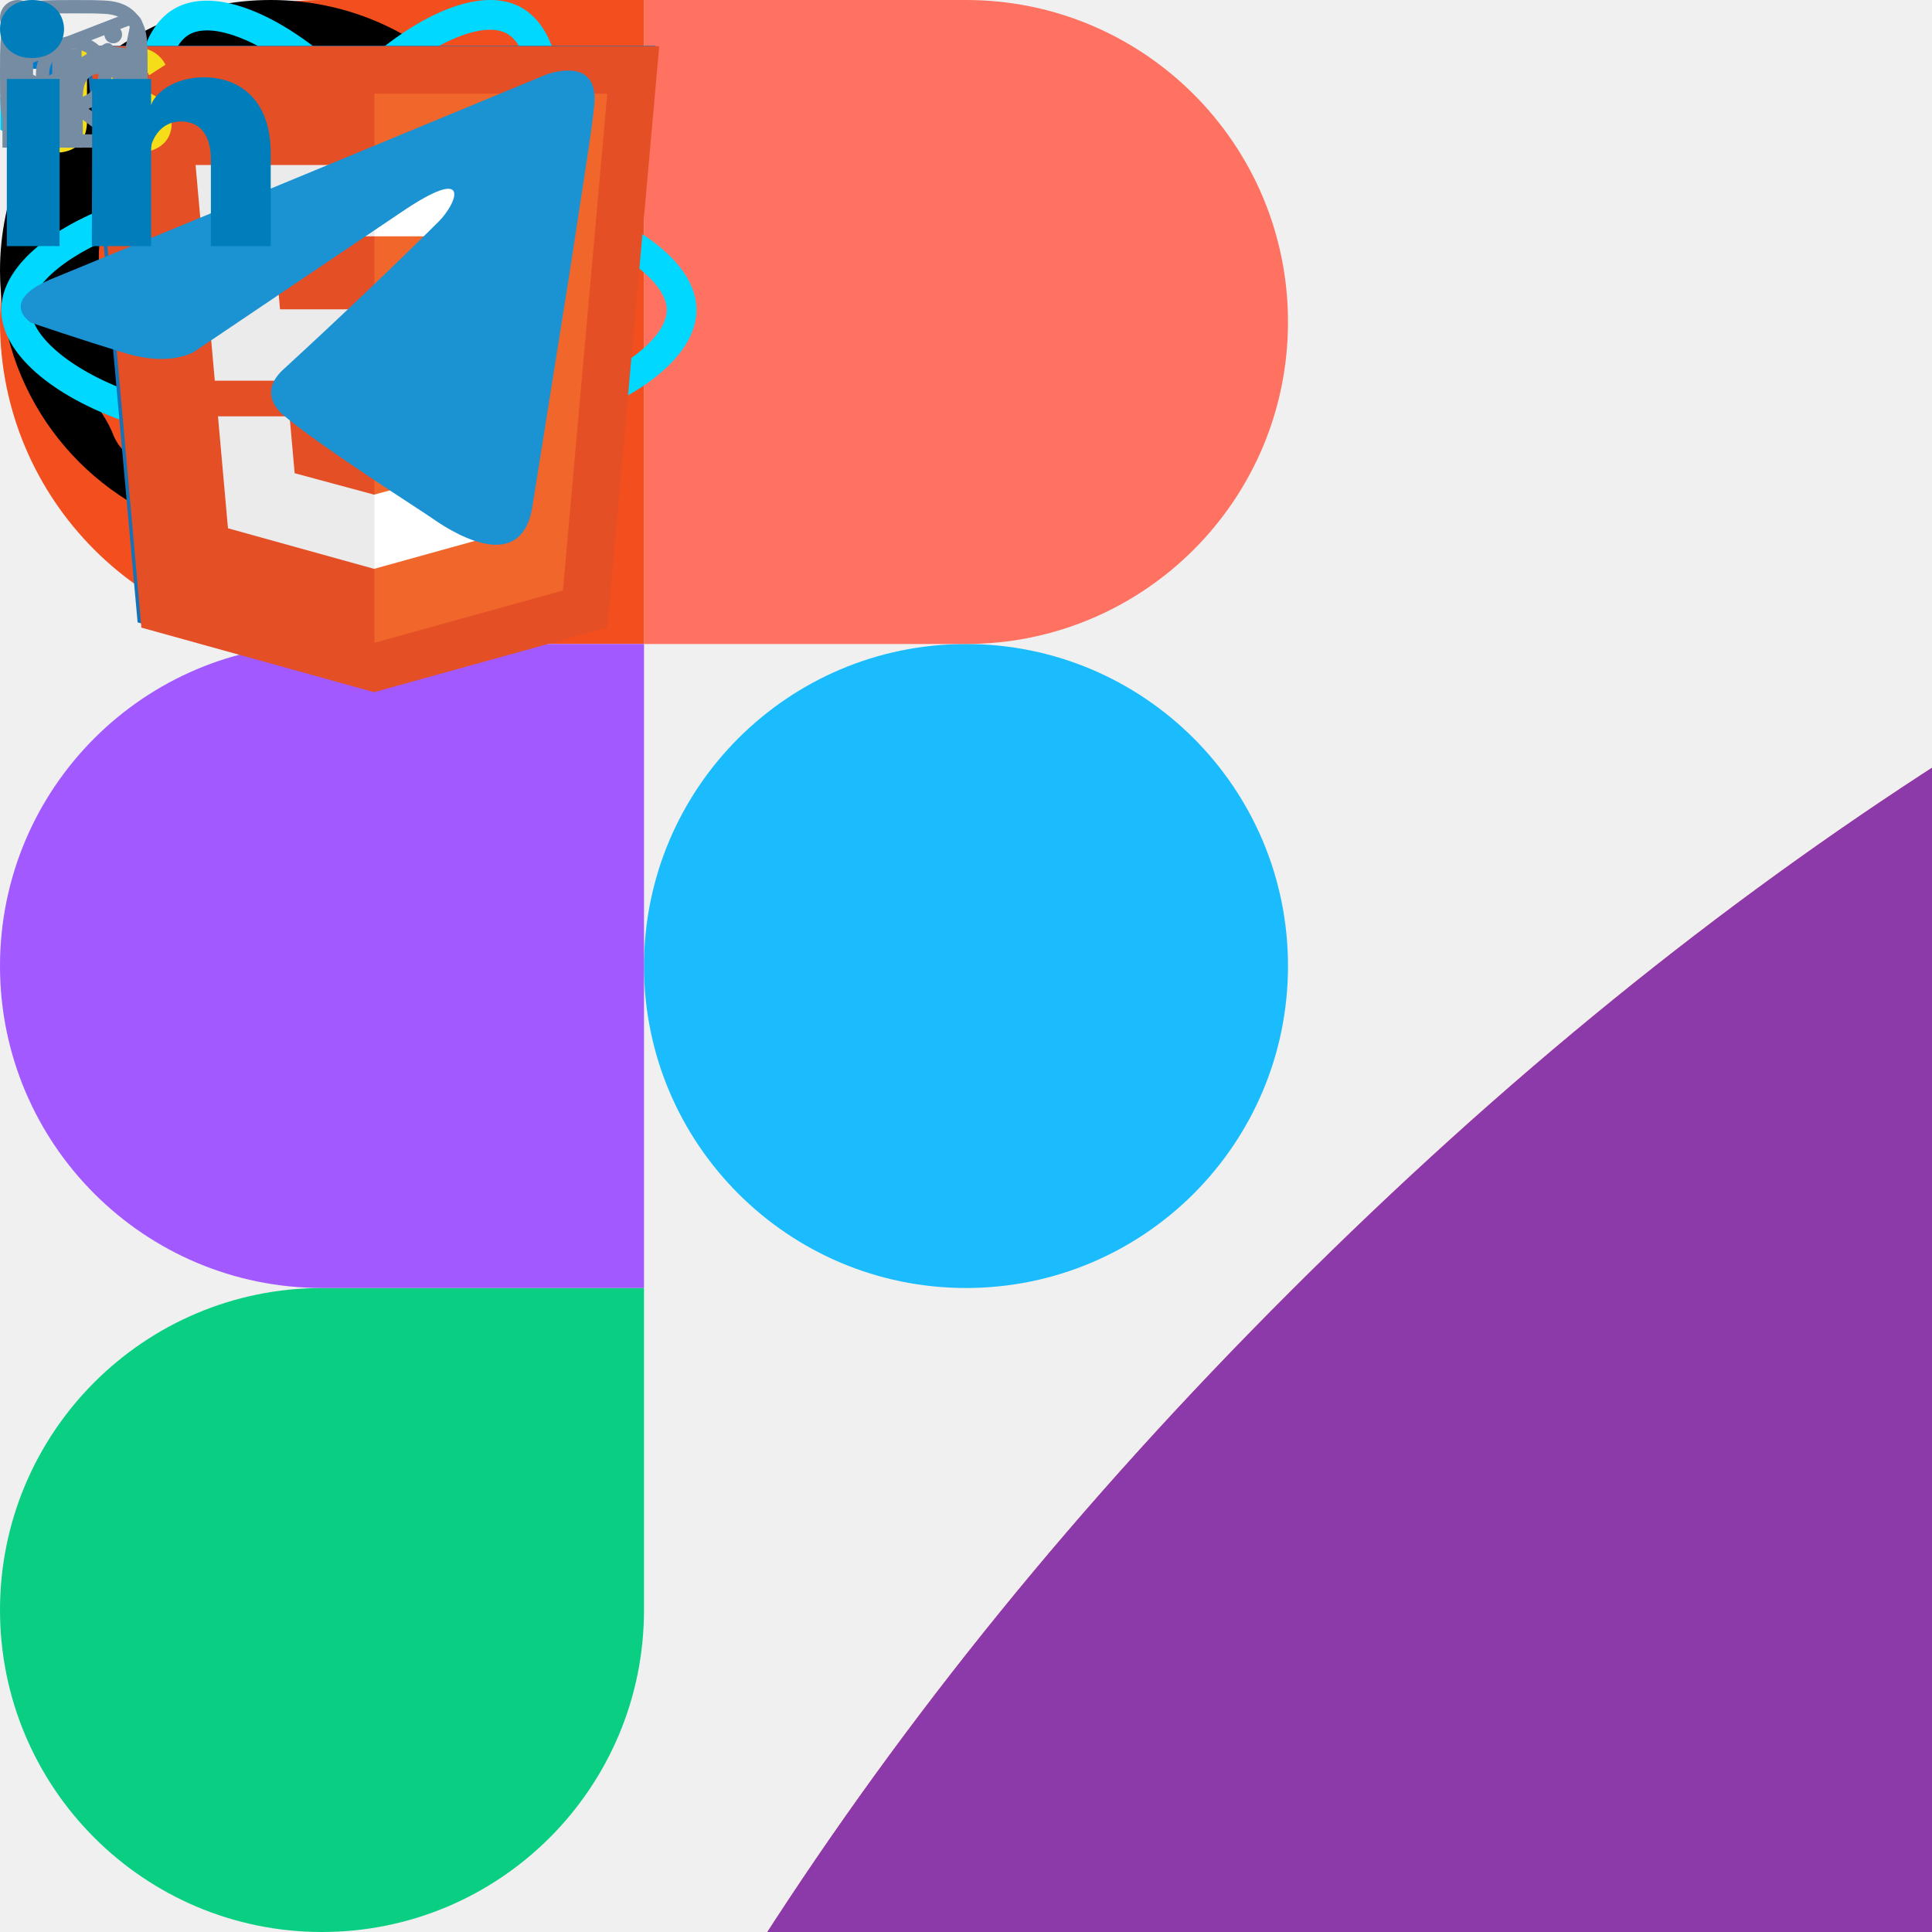
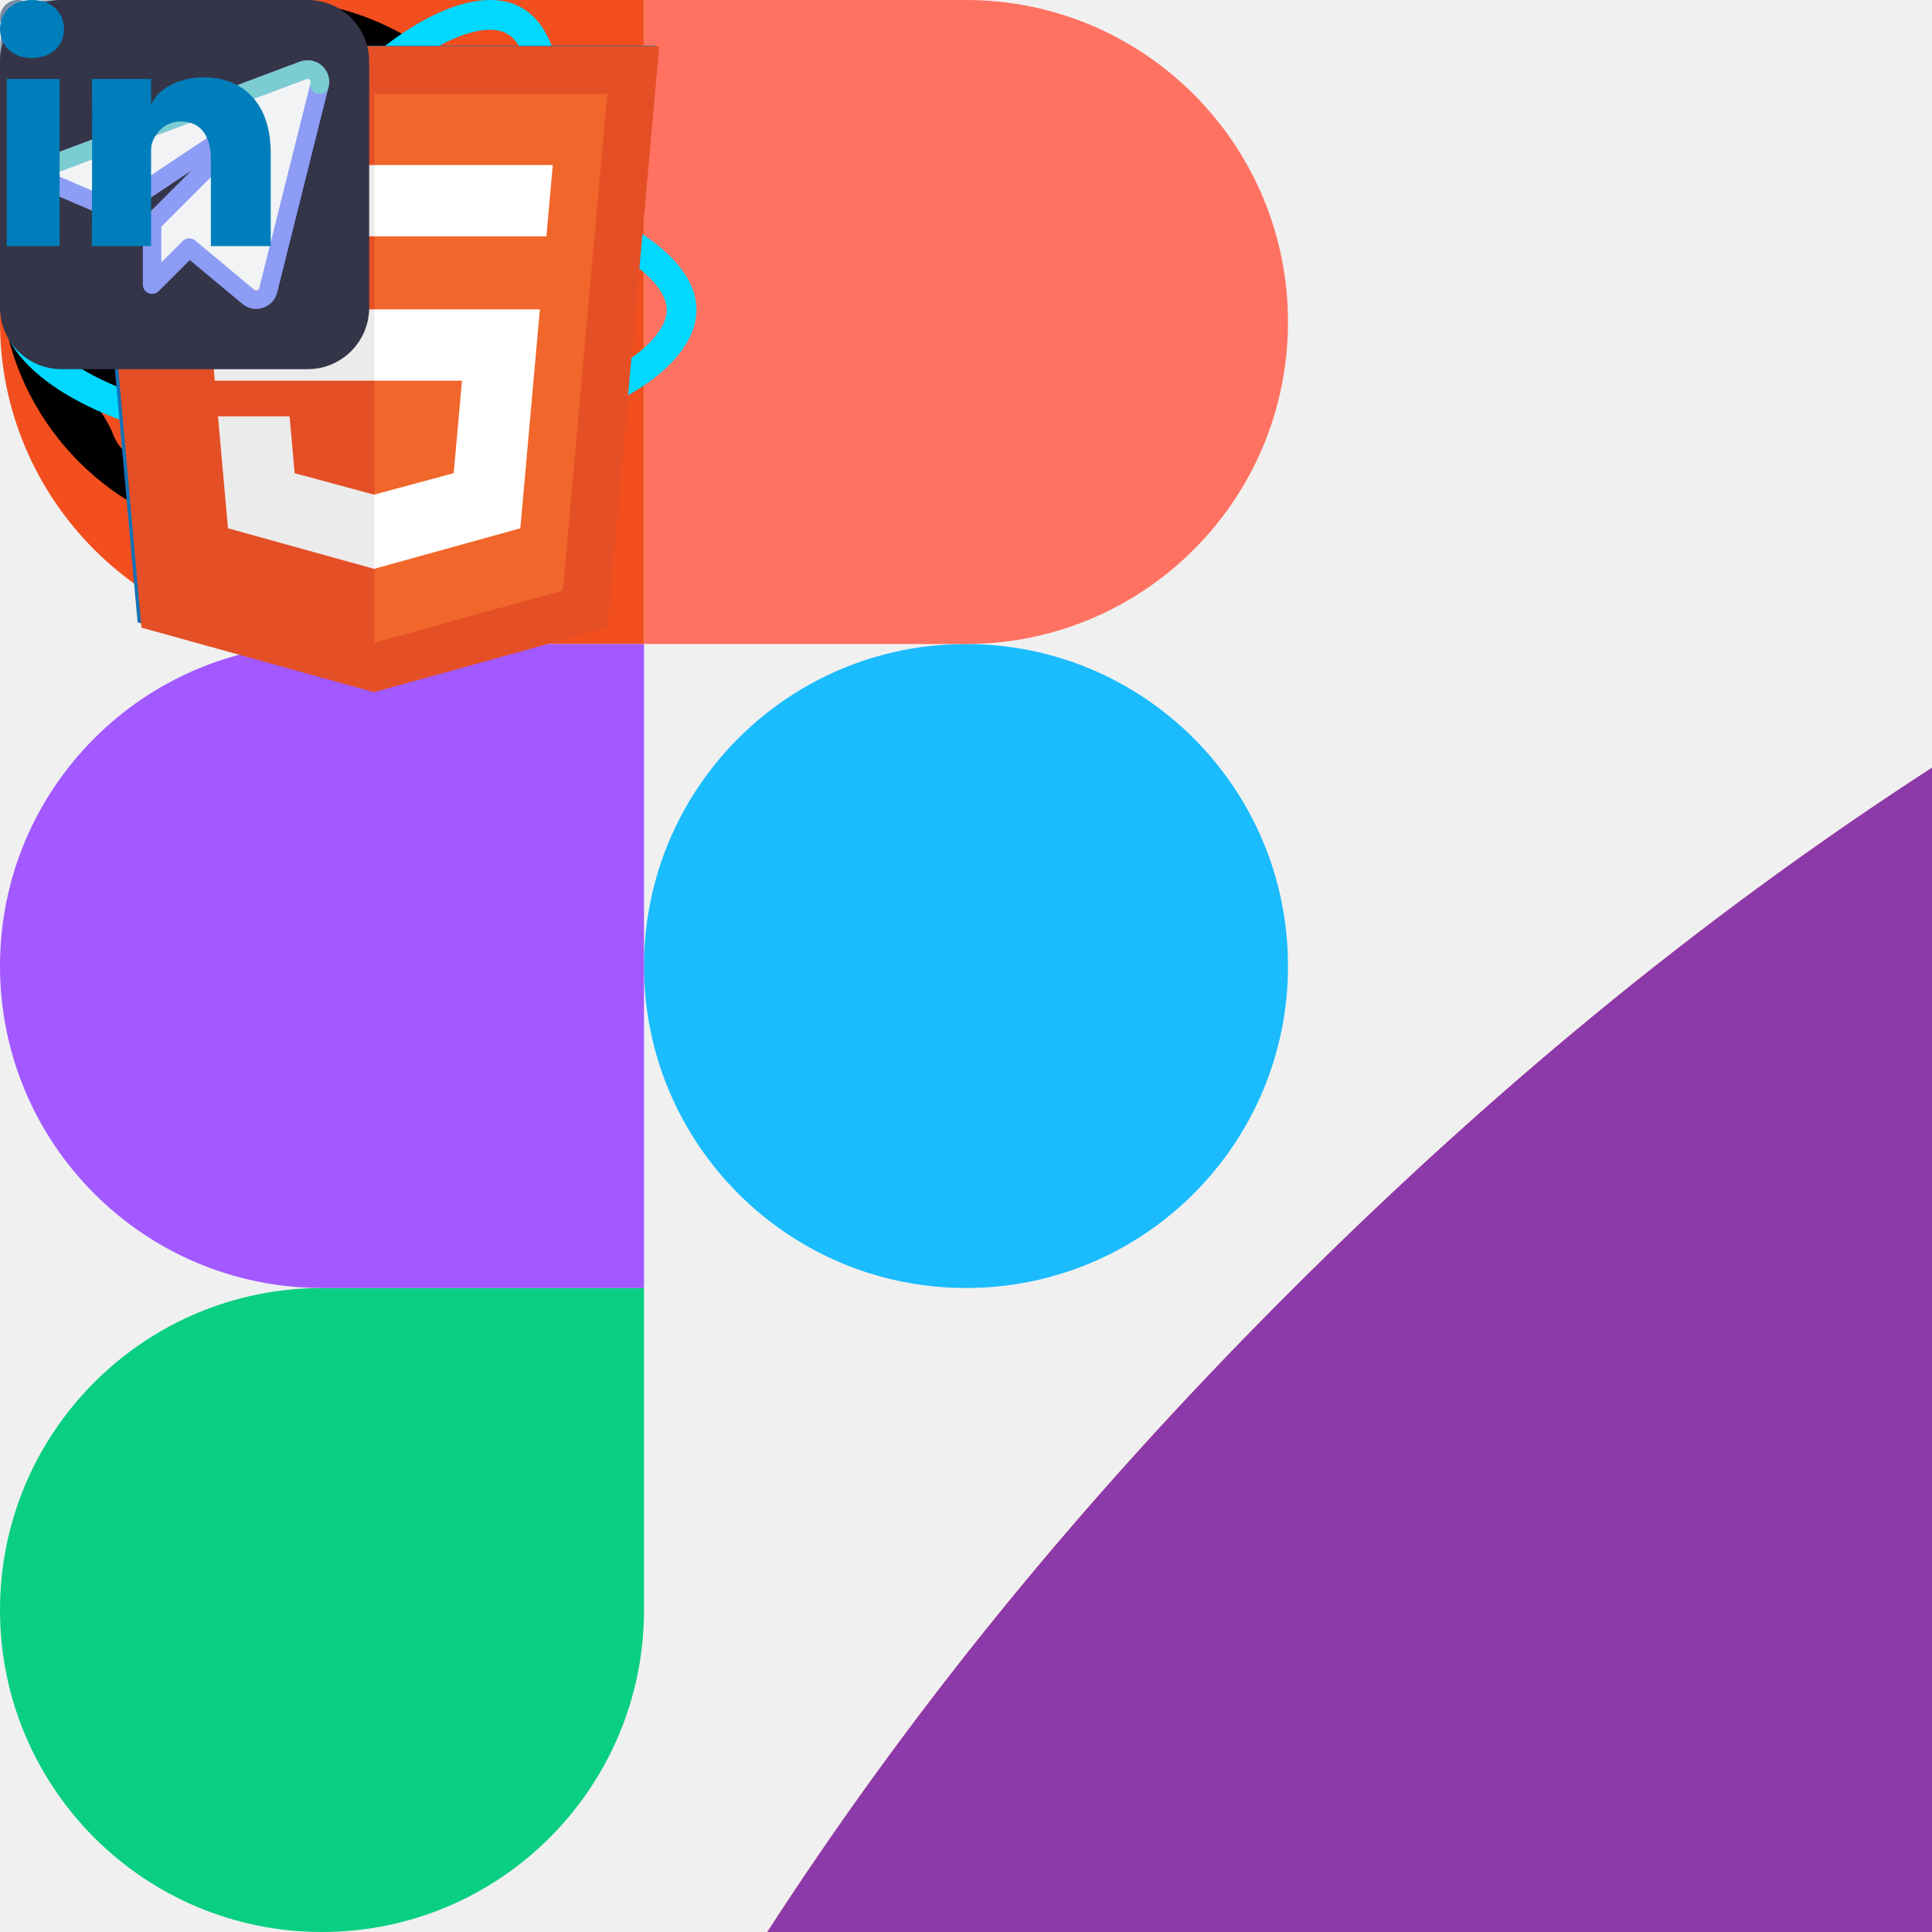
<svg xmlns="http://www.w3.org/2000/svg" width="314" height="314" viewBox="0 0 314 314" fill="none">
  <g id="logo">
    <path d="M0.055 15.795V21.104L15.102 28.451V22.949L5.135 18.449L15.102 13.967V8.465L0.055 15.795ZM34.315 0.977L18.266 36.045H23.803L39.852 0.977H34.315Z" fill="#00C4F0" />
  </g>
  <g id="ts">
    <path d="M23.827,8.243A4.424,4.424,0,0,1,26.05,9.524a5.853,5.853,0,0,1,.852,1.143c.011.045-1.534,1.083-2.471,1.662-.034.023-.169-.124-.322-.35a2.014,2.014,0,0,0-1.67-1c-1.077-.074-1.771.49-1.766,1.433a1.3,1.3,0,0,0,.153.666c.237.49.677.784,2.059,1.383,2.544,1.095,3.636,1.817,4.31,2.843a5.158,5.158,0,0,1,.416,4.333,4.764,4.764,0,0,1-3.932,2.815,10.9,10.9,0,0,1-2.708-.028,6.531,6.531,0,0,1-3.616-1.884,6.278,6.278,0,0,1-.926-1.371,2.655,2.655,0,0,1,.327-.208c.158-.09.756-.434,1.32-.761L19.1,19.6l.214.312a4.771,4.771,0,0,0,1.35,1.292,3.3,3.3,0,0,0,3.458-.175,1.545,1.545,0,0,0,.2-1.974c-.276-.395-.84-.727-2.443-1.422a8.8,8.8,0,0,1-3.349-2.055,4.687,4.687,0,0,1-.976-1.777,7.116,7.116,0,0,1-.062-2.268,4.332,4.332,0,0,1,3.644-3.374A9,9,0,0,1,23.827,8.243ZM15.484,9.726l.011,1.454h-4.63V24.328H7.6V11.183H2.97V9.755A13.986,13.986,0,0,1,3.01,8.289c.017-.023,2.832-.034,6.245-.028l6.211.017Z" style="fill:#007acc" />
  </g>
  <g id="figma">
    <path fill-rule="evenodd" clip-rule="evenodd" d="M104.667 157C104.667 128.098 128.098 104.667 157 104.667C185.902 104.667 209.333 128.098 209.333 157C209.333 185.902 185.902 209.333 157 209.333C128.098 209.333 104.667 185.902 104.667 157Z" fill="#1ABCFE" />
    <path fill-rule="evenodd" clip-rule="evenodd" d="M0 261.667C0 232.764 23.43 209.333 52.333 209.333H104.667V261.667C104.667 290.569 81.236 314 52.333 314C23.43 314 0 290.569 0 261.667Z" fill="#0ACF83" />
    <path fill-rule="evenodd" clip-rule="evenodd" d="M104.667 0V104.667H157C185.902 104.667 209.333 81.236 209.333 52.333C209.333 23.43 185.902 0 157 0H104.667Z" fill="#FF7262" />
    <path fill-rule="evenodd" clip-rule="evenodd" d="M0 52.333C0 81.236 23.43 104.667 52.333 104.667H104.667V0H52.333C23.43 0 0 23.43 0 52.333Z" fill="#F24E1E" />
    <path fill-rule="evenodd" clip-rule="evenodd" d="M0 157C0 185.902 23.43 209.333 52.333 209.333H104.667V104.667H52.333C23.43 104.667 0 128.098 0 157Z" fill="#A259FF" />
  </g>
  <g id="git">
    <path fill-rule="evenodd" clip-rule="evenodd" d="M44 0C19.69 0 0 19.69 0 44C0 63.47 12.595 79.915 30.085 85.745C32.285 86.13 33.11 84.81 33.11 83.655C33.11 82.61 33.055 79.145 33.055 75.46C22 77.495 19.14 72.765 18.26 70.29C17.765 69.025 15.62 65.12 13.75 64.075C12.21 63.25 10.01 61.215 13.695 61.16C17.16 61.105 19.635 64.35 20.46 65.67C24.42 72.325 30.745 70.455 33.275 69.3C33.66 66.44 34.815 64.515 36.08 63.415C26.29 62.315 16.06 58.52 16.06 41.69C16.06 36.905 17.765 32.945 20.57 29.865C20.13 28.765 18.59 24.255 21.01 18.205C21.01 18.205 24.695 17.05 33.11 22.715C36.63 21.725 40.37 21.23 44.11 21.23C47.85 21.23 51.59 21.725 55.11 22.715C63.525 16.995 67.21 18.205 67.21 18.205C69.63 24.255 68.09 28.765 67.65 29.865C70.455 32.945 72.16 36.85 72.16 41.69C72.16 58.575 61.875 62.315 52.085 63.415C53.68 64.79 55.055 67.43 55.055 71.555C55.055 77.44 55 82.17 55 83.655C55 84.81 55.825 86.185 58.025 85.745C66.76 82.796 74.35 77.182 79.727 69.694C85.104 62.205 87.997 53.219 88 44C88 19.69 68.31 0 44 0Z" fill="black" />
  </g>
  <g id="react">
    <path d="M93.106 32.703C91.903 32.289 90.69 31.905 89.469 31.552C89.674 30.711 89.863 29.879 90.031 29.062C92.784 15.648 90.984 4.842 84.836 1.284C78.942 -2.127 69.302 1.429 59.566 9.933C58.606 10.773 57.668 11.637 56.752 12.524C56.139 11.934 55.515 11.356 54.88 10.789C44.677 1.696 34.449 -2.136 28.308 1.432C22.419 4.854 20.675 15.013 23.154 27.725C23.4 28.984 23.679 30.237 23.989 31.482C22.541 31.895 21.144 32.334 19.807 32.802C7.844 36.988 0.205 43.548 0.205 50.353C0.205 57.381 8.406 64.43 20.866 68.704C21.876 69.049 22.895 69.369 23.921 69.663C23.588 71.004 23.292 72.354 23.034 73.711C20.671 86.204 22.516 96.122 28.389 99.522C34.456 103.033 44.637 99.425 54.551 90.727C55.355 90.02 56.141 89.293 56.908 88.546C57.9 89.507 58.919 90.439 59.963 91.343C69.566 99.636 79.05 102.985 84.918 99.576C90.978 96.055 92.948 85.4 90.391 72.436C90.189 71.42 89.963 70.409 89.713 69.405C90.428 69.192 91.13 68.973 91.814 68.746C104.767 64.438 113.195 57.475 113.195 50.353C113.195 43.523 105.309 36.919 93.106 32.703ZM90.296 64.147C89.678 64.353 89.044 64.55 88.398 64.743C86.968 60.2 85.039 55.368 82.677 50.376C84.93 45.504 86.786 40.734 88.176 36.22C89.332 36.556 90.453 36.91 91.535 37.283C101.991 40.896 108.369 46.237 108.369 50.353C108.369 54.737 101.481 60.428 90.296 64.147ZM85.656 73.376C86.787 79.109 86.948 84.292 86.199 88.344C85.526 91.984 84.173 94.412 82.499 95.384C78.939 97.453 71.323 94.764 63.111 87.671C62.14 86.831 61.193 85.963 60.27 85.07C63.454 81.576 66.636 77.513 69.741 73.001C75.204 72.514 80.364 71.719 85.044 70.633C85.269 71.543 85.473 72.457 85.656 73.376ZM38.726 95.026C35.247 96.259 32.476 96.295 30.801 95.325C27.237 93.262 25.755 85.298 27.776 74.615C28.017 73.353 28.291 72.097 28.601 70.85C33.229 71.878 38.352 72.617 43.828 73.062C46.954 77.478 50.228 81.536 53.527 85.089C52.826 85.77 52.108 86.434 51.374 87.079C46.99 90.925 42.597 93.654 38.726 95.026ZM22.428 64.12C16.918 62.23 12.368 59.774 9.249 57.093C6.447 54.685 5.032 52.293 5.032 50.353C5.032 46.223 11.166 40.956 21.396 37.377C22.638 36.943 23.937 36.533 25.286 36.148C26.7 40.764 28.554 45.59 30.793 50.471C28.525 55.423 26.644 60.327 25.216 64.997C24.28 64.728 23.35 64.436 22.428 64.12ZM27.891 26.795C25.768 15.903 27.178 7.687 30.727 5.625C34.507 3.429 42.865 6.56 51.675 14.412C52.25 14.925 52.815 15.448 53.371 15.982C50.088 19.52 46.844 23.548 43.745 27.937C38.431 28.431 33.344 29.225 28.668 30.289C28.38 29.131 28.121 27.966 27.891 26.795V26.795ZM76.63 38.874C75.525 36.959 74.38 35.068 73.194 33.202C76.799 33.66 80.253 34.267 83.497 35.01C82.523 38.142 81.309 41.417 79.881 44.775C78.837 42.787 77.753 40.819 76.63 38.874ZM56.754 19.444C58.981 21.865 61.21 24.568 63.404 27.5C58.955 27.289 54.498 27.289 50.049 27.498C52.244 24.592 54.493 21.893 56.754 19.444ZM36.751 38.907C35.642 40.837 34.579 42.792 33.561 44.771C32.156 41.425 30.953 38.136 29.971 34.958C33.195 34.235 36.633 33.643 40.215 33.194C39.016 35.07 37.861 36.975 36.751 38.907V38.907ZM40.318 67.857C36.617 67.442 33.127 66.881 29.904 66.177C30.902 62.943 32.131 59.583 33.567 56.165C34.589 58.146 35.657 60.103 36.77 62.033C37.915 64.018 39.1 65.961 40.318 67.857ZM56.888 81.603C54.6 79.126 52.318 76.385 50.089 73.437C52.253 73.522 54.458 73.566 56.7 73.566C59.003 73.566 61.28 73.514 63.52 73.414C61.32 76.415 59.099 79.159 56.888 81.603ZM79.926 55.991C81.437 59.446 82.71 62.788 83.72 65.967C80.444 66.717 76.907 67.321 73.18 67.77C74.375 65.87 75.531 63.946 76.649 62C77.786 60.021 78.878 58.018 79.926 55.991ZM72.468 59.579C70.756 62.563 68.949 65.491 67.047 68.357C63.604 68.602 60.152 68.723 56.7 68.722C53.184 68.722 49.764 68.612 46.47 68.397C44.519 65.538 42.677 62.605 40.947 59.606H40.948C39.226 56.623 37.618 53.575 36.127 50.468C37.614 47.362 39.217 44.312 40.933 41.327L40.933 41.327C42.648 38.341 44.475 35.421 46.411 32.573C49.771 32.318 53.217 32.185 56.7 32.185H56.7C60.198 32.185 63.648 32.319 67.008 32.577C68.924 35.419 70.74 38.33 72.452 41.301C74.174 44.28 75.798 47.315 77.323 50.4C75.814 53.517 74.194 56.578 72.468 59.579ZM82.425 5.481C86.209 7.671 87.68 16.502 85.303 28.084C85.151 28.823 84.981 29.576 84.795 30.339C80.107 29.253 75.017 28.445 69.687 27.943C66.583 23.506 63.366 19.472 60.136 15.979C60.983 15.16 61.849 14.363 62.735 13.587C71.077 6.301 78.873 3.425 82.425 5.481ZM56.7 40.226C62.272 40.226 66.79 44.76 66.79 50.353C66.79 55.946 62.272 60.48 56.7 60.48C51.128 60.48 46.61 55.946 46.61 50.353C46.61 44.76 51.128 40.226 56.7 40.226Z" fill="#00D8FF" />
  </g>
  <g id="css">
    <path d="M22.365 101.154L13.943 7.438H106.523L98.089 101.139L60.176 111.562L22.365 101.154Z" fill="#1572B6" />
    <path d="M60.233 103.597L90.87 95.174L98.078 15.102H60.233V103.597Z" fill="#33A9DC" />
    <path d="M60.233 49.054H75.57L76.628 37.284H60.233V25.79H89.295L89.018 28.872L86.171 60.549H60.233V49.054Z" fill="white" />
    <path d="M60.304 78.904L60.252 78.919L47.344 75.461L46.519 66.294H34.883L36.507 84.341L60.248 90.879L60.304 90.864V78.904Z" fill="#EBEBEB" />
    <path d="M74.584 60.062L73.189 75.453L60.263 78.912V90.871L84.023 84.341L84.199 82.4L86.213 60.062H74.584Z" fill="white" />
    <path d="M60.274 25.79V37.284H32.276L32.044 34.7L31.515 28.872L31.238 25.79H60.274ZM60.233 49.054V60.549H47.486L47.254 57.964L46.729 52.137L46.452 49.054H60.233Z" fill="#EBEBEB" />
  </g>
  <g id="HTML">
    <path d="M22.982 102.004L14.555 7.5H107.143L98.705 101.989L60.793 112.5L22.982 102.004Z" fill="#E44F26" />
    <path d="M60.849 104.468L91.487 95.974L98.694 15.229H60.849V104.468Z" fill="#F1662A" />
    <path d="M60.849 50.276H45.512L44.454 38.407H60.849V26.816H31.787L32.064 29.929L34.91 61.867H60.849V50.276ZM60.849 80.377L60.797 80.392L47.889 76.909L47.064 67.665H35.428L37.052 85.86L60.797 92.453L60.849 92.438V80.377Z" fill="#EBEBEB" />
    <path d="M60.808 50.276V61.867H75.08L73.738 76.901L60.808 80.389V92.449L84.572 85.86L84.744 83.903L87.467 53.389L87.752 50.276H60.808ZM60.808 26.816V38.407H88.805L89.038 35.805L89.567 29.929L89.844 26.816H60.808Z" fill="white" />
  </g>
  <g id="js">
    <path d="M18.774,19.7a3.727,3.727,0,0,0,3.376,2.078c1.418,0,2.324-.709,2.324-1.688,0-1.173-.931-1.589-2.491-2.272l-.856-.367c-2.469-1.052-4.11-2.37-4.11-5.156,0-2.567,1.956-4.52,5.012-4.52A5.058,5.058,0,0,1,26.9,10.52l-2.665,1.711a2.327,2.327,0,0,0-2.2-1.467,1.489,1.489,0,0,0-1.638,1.467c0,1.027.636,1.442,2.1,2.078l.856.366c2.908,1.247,4.549,2.518,4.549,5.376,0,3.081-2.42,4.769-5.671,4.769a6.575,6.575,0,0,1-6.236-3.5ZM6.686,20c.538.954,1.027,1.76,2.2,1.76,1.124,0,1.834-.44,1.834-2.15V7.975h3.422V19.658c0,3.543-2.078,5.156-5.11,5.156A5.312,5.312,0,0,1,3.9,21.688Z" style="fill:#f5de19" />
  </g>
  <g id="instagramGray">
    <path fill-rule="evenodd" clip-rule="evenodd" d="M11.996 0.008C8.738 0.008 8.33 0.022 7.05 0.08C5.773 0.138 4.901 0.341 4.138 0.638C3.349 0.944 2.68 1.354 2.013 2.021C1.347 2.688 0.936 3.357 0.63 4.146C0.333 4.909 0.13 5.781 0.072 7.058C0.014 8.338 0 8.746 0 12.004C0 15.262 0.014 15.671 0.072 16.95C0.13 18.227 0.333 19.099 0.63 19.862C0.936 20.651 1.347 21.32 2.013 21.987C2.68 22.654 3.349 23.064 4.138 23.37C4.901 23.667 5.773 23.87 7.05 23.928C8.33 23.986 8.738 24 11.996 24C15.254 24 15.663 23.986 16.942 23.928C18.219 23.87 19.091 23.667 19.854 23.37C20.643 23.064 21.312 22.654 21.979 21.987C22.646 21.32 23.056 20.651 23.363 19.862C23.659 19.099 23.862 18.227 23.92 16.95C23.979 15.671 23.992 15.262 23.992 12.004C23.992 8.746 23.979 8.338 23.92 7.058C23.862 5.781 23.659 4.909 23.363 4.146C23.056 3.357 22.646 2.688 21.979 2.021C21.312 1.354 20.643 0.944 19.854 0.638C19.091 0.341 18.219 0.138 16.942 0.08C15.663 0.022 15.254 0.008 11.996 0.008ZM11.996 2.169C15.199 2.169 15.579 2.182 16.844 2.239C18.013 2.293 18.648 2.488 19.071 2.652C19.631 2.87 20.031 3.13 20.451 3.55C20.87 3.969 21.13 4.369 21.348 4.929C21.512 5.352 21.708 5.987 21.761 7.157C21.819 8.421 21.831 8.801 21.831 12.004C21.831 15.207 21.819 15.587 21.761 16.852C21.708 18.021 21.512 18.656 21.348 19.079C21.13 19.639 20.87 20.039 20.451 20.458C20.031 20.878 19.631 21.138 19.071 21.356C18.648 21.52 18.013 21.715 16.844 21.769C15.579 21.826 15.2 21.839 11.996 21.839C8.793 21.839 8.414 21.826 7.149 21.769C5.979 21.715 5.344 21.52 4.921 21.356C4.361 21.138 3.962 20.878 3.542 20.458C3.122 20.039 2.862 19.639 2.644 19.079C2.48 18.656 2.285 18.021 2.231 16.852C2.174 15.587 2.161 15.207 2.161 12.004C2.161 8.801 2.174 8.421 2.231 7.157C2.285 5.987 2.48 5.352 2.644 4.929C2.862 4.369 3.122 3.969 3.542 3.55C3.962 3.13 4.361 2.87 4.921 2.652C5.344 2.488 5.979 2.293 7.149 2.239C8.414 2.182 8.793 2.169 11.996 2.169ZM11.996 16.003C9.788 16.003 7.997 14.213 7.997 12.004C7.997 9.796 9.788 8.005 11.996 8.005C14.205 8.005 15.995 9.796 15.995 12.004C15.995 14.213 14.205 16.003 11.996 16.003ZM11.996 5.844C8.594 5.844 5.836 8.602 5.836 12.004C5.836 15.406 8.594 18.164 11.996 18.164C15.398 18.164 18.156 15.406 18.156 12.004C18.156 8.602 15.398 5.844 11.996 5.844ZM18.4 7.04C19.195 7.04 19.839 6.395 19.839 5.6C19.839 4.805 19.195 4.161 18.4 4.161C17.605 4.161 16.96 4.805 16.96 5.6C16.96 6.395 17.605 7.04 18.4 7.04Z" fill="#758CA3" />
  </g>
  <g id="telegramGray">
    <path fill-rule="evenodd" clip-rule="evenodd" d="M23.112 4.494C23.43 2.945 21.907 1.657 20.432 2.227L2.342 9.216C0.695 9.853 0.621 12.157 2.225 12.898L6.165 14.716L8.038 21.275C8.136 21.615 8.406 21.879 8.749 21.968C9.092 22.057 9.457 21.958 9.707 21.707L12.594 18.82L16.637 21.853C17.811 22.733 19.502 22.092 19.797 20.655L23.112 4.494ZM3.063 11.082L21.152 4.093L17.837 20.253L13.1 16.7C12.702 16.401 12.145 16.441 11.793 16.793L10.556 18.029L10.928 15.986L18.207 8.707C18.561 8.353 18.599 7.791 18.295 7.393C17.991 6.995 17.439 6.883 17.004 7.132L6.951 12.876L3.063 11.082ZM8.177 14.479L8.783 16.602L9.016 15.321C9.053 15.121 9.149 14.937 9.293 14.793L11.513 12.573L8.177 14.479Z" fill="#758CA3" />
  </g>
  <g id="linkedinGray">
    <path fill-rule="evenodd" clip-rule="evenodd" d="M5.372 24H0.396V7.977H5.372V24ZM2.882 5.791C1.291 5.791 0 4.473 0 2.882C2.37147e-08 1.291 1.29 0 2.882 0C4.473 0 5.763 1.291 5.763 2.882C5.763 4.473 4.472 5.791 2.882 5.791ZM23.995 24H19.03V16.2C19.03 14.341 18.992 11.957 16.443 11.957C13.856 11.957 13.459 13.977 13.459 16.066V24H8.489V7.977H13.261V10.162H13.331C13.995 8.904 15.618 7.575 18.039 7.575C23.074 7.575 24 10.891 24 15.198V24H23.995Z" fill="#758CA3" />
  </g>
  <g id="instagram">
    <defs>
      <radialGradient id="0" cx="332.14" cy="2511.81" r="3263.54" gradientUnits="userSpaceOnUse">
        <stop offset=".09" stop-color="#fa8f21" />
        <stop offset=".78" stop-color="#d82d7e" />
      </radialGradient>
      <radialGradient id="1" cx="1516.14" cy="2623.81" r="2572.12" gradientUnits="userSpaceOnUse">
        <stop offset=".64" stop-color="#8c3aaa" stop-opacity="0" />
        <stop offset="1" stop-color="#8c3aaa" />
      </radialGradient>
    </defs>
    <path d="M833.4,1250c0-230.11,186.49-416.7,416.6-416.7s416.7,186.59,416.7,416.7-186.59,416.7-416.7,416.7S833.4,1480.11,833.4,1250m-225.26,0c0,354.5,287.36,641.86,641.86,641.86S1891.86,1604.5,1891.86,1250,1604.5,608.14,1250,608.14,608.14,895.5,608.14,1250M1767.27,582.69a150,150,0,1,0,150.06-149.94h-0.06a150.07,150.07,0,0,0-150,149.94M745,2267.47c-121.87-5.55-188.11-25.85-232.13-43-58.36-22.72-100-49.78-143.78-93.5s-70.88-85.32-93.5-143.68c-17.16-44-37.46-110.26-43-232.13-6.06-131.76-7.27-171.34-7.27-505.15s1.31-373.28,7.27-505.15c5.55-121.87,26-188,43-232.13,22.72-58.36,49.78-100,93.5-143.78s85.32-70.88,143.78-93.5c44-17.16,110.26-37.46,232.13-43,131.76-6.06,171.34-7.27,505-7.27s373.28,1.31,505.15,7.27c121.87,5.55,188,26,232.13,43,58.36,22.62,100,49.78,143.78,93.5s70.78,85.42,93.5,143.78c17.16,44,37.46,110.26,43,232.13,6.06,131.87,7.27,171.34,7.27,505.15s-1.21,373.28-7.27,505.15c-5.55,121.87-25.95,188.11-43,232.13-22.72,58.36-49.78,100-93.5,143.68s-85.42,70.78-143.78,93.5c-44,17.16-110.26,37.46-232.13,43-131.76,6.06-171.34,7.27-505.15,7.27s-373.28-1.21-505-7.27M734.65,7.57c-133.07,6.06-224,27.16-303.41,58.06C349,97.54,279.38,140.35,209.81,209.81S97.54,349,65.63,431.24c-30.9,79.46-52,170.34-58.06,303.41C1.41,867.93,0,910.54,0,1250s1.41,382.07,7.57,515.35c6.06,133.08,27.16,223.95,58.06,303.41,31.91,82.19,74.62,152,144.18,221.43S349,2402.37,431.24,2434.37c79.56,30.9,170.34,52,303.41,58.06C868,2498.49,910.54,2500,1250,2500s382.07-1.41,515.35-7.57c133.08-6.06,223.95-27.16,303.41-58.06,82.19-32,151.86-74.72,221.43-144.18s112.18-139.24,144.18-221.43c30.9-79.46,52.1-170.34,58.06-303.41,6.06-133.38,7.47-175.89,7.47-515.35s-1.41-382.07-7.47-515.35c-6.06-133.08-27.16-224-58.06-303.41-32-82.19-74.72-151.86-144.18-221.43S2150.95,97.54,2068.86,65.63c-79.56-30.9-170.44-52.1-303.41-58.06C1632.17,1.51,1589.56,0,1250.1,0S868,1.41,734.65,7.57" fill="url(#0)" />
    <path d="M833.4,1250c0-230.11,186.49-416.7,416.6-416.7s416.7,186.59,416.7,416.7-186.59,416.7-416.7,416.7S833.4,1480.11,833.4,1250m-225.26,0c0,354.5,287.36,641.86,641.86,641.86S1891.86,1604.5,1891.86,1250,1604.5,608.14,1250,608.14,608.14,895.5,608.14,1250M1767.27,582.69a150,150,0,1,0,150.06-149.94h-0.06a150.07,150.07,0,0,0-150,149.94M745,2267.47c-121.87-5.55-188.11-25.85-232.13-43-58.36-22.72-100-49.78-143.78-93.5s-70.88-85.32-93.5-143.68c-17.16-44-37.46-110.26-43-232.13-6.06-131.76-7.27-171.34-7.27-505.15s1.31-373.28,7.27-505.15c5.55-121.87,26-188,43-232.13,22.72-58.36,49.78-100,93.5-143.78s85.32-70.88,143.78-93.5c44-17.16,110.26-37.46,232.13-43,131.76-6.06,171.34-7.27,505-7.27s373.28,1.31,505.15,7.27c121.87,5.55,188,26,232.13,43,58.36,22.62,100,49.78,143.78,93.5s70.78,85.42,93.5,143.78c17.16,44,37.46,110.26,43,232.13,6.06,131.87,7.27,171.34,7.27,505.15s-1.21,373.28-7.27,505.15c-5.55,121.87-25.95,188.11-43,232.13-22.72,58.36-49.78,100-93.5,143.68s-85.42,70.78-143.78,93.5c-44,17.16-110.26,37.46-232.13,43-131.76,6.06-171.34,7.27-505.15,7.27s-373.28-1.21-505-7.27M734.65,7.57c-133.07,6.06-224,27.16-303.41,58.06C349,97.54,279.38,140.35,209.81,209.81S97.54,349,65.63,431.24c-30.9,79.46-52,170.34-58.06,303.41C1.41,867.93,0,910.54,0,1250s1.41,382.07,7.57,515.35c6.06,133.08,27.16,223.95,58.06,303.41,31.91,82.19,74.62,152,144.18,221.43S349,2402.37,431.24,2434.37c79.56,30.9,170.34,52,303.41,58.06C868,2498.49,910.54,2500,1250,2500s382.07-1.41,515.35-7.57c133.08-6.06,223.95-27.16,303.41-58.06,82.19-32,151.86-74.72,221.43-144.18s112.18-139.24,144.18-221.43c30.9-79.46,52.1-170.34,58.06-303.41,6.06-133.38,7.47-175.89,7.47-515.35s-1.41-382.07-7.47-515.35c-6.06-133.08-27.16-224-58.06-303.41-32-82.19-74.72-151.86-144.18-221.43S2150.95,97.54,2068.86,65.63c-79.56-30.9-170.44-52.1-303.41-58.06C1632.17,1.51,1589.56,0,1250.1,0S868,1.41,734.65,7.57" fill="url(#1)" />
  </g>
  <g id="telegram">
-     <style type="text/css">
-             .st0{fill:#FFFFFF;}
-             .st1{fill:#F5BB41;}
-             .st2{fill:#2167D1;}
-             .st3{fill:#3D84F3;}
-             .st4{fill:#4CA853;}
-             .st5{fill:#398039;}
-             .st6{fill:#D74F3F;}
-             .st7{fill:#D43C89;}
-             .st8{fill:#B2005F;}
-             .st9{fill:none;stroke:#000000;stroke-width:3;stroke-linecap:round;stroke-linejoin:round;stroke-miterlimit:10;}
- 
-             .st10{fill-rule:evenodd;clip-rule:evenodd;fill:none;stroke:#000000;stroke-width:3;stroke-linecap:round;stroke-linejoin:round;stroke-miterlimit:10;}
- 
-             .st11{fill-rule:evenodd;clip-rule:evenodd;fill:none;stroke:#040404;stroke-width:3;stroke-linecap:round;stroke-linejoin:round;stroke-miterlimit:10;}
-             .st12{fill-rule:evenodd;clip-rule:evenodd;}
-             .st13{fill-rule:evenodd;clip-rule:evenodd;fill:#040404;}
-             .st14{fill:url(#SVGID_1_);}
-             .st15{fill:url(#SVGID_2_);}
-             .st16{fill:url(#SVGID_3_);}
-             .st17{fill:url(#SVGID_4_);}
-             .st18{fill:url(#SVGID_5_);}
-             .st19{fill:url(#SVGID_6_);}
-             .st20{fill:url(#SVGID_7_);}
-             .st21{fill:url(#SVGID_8_);}
-             .st22{fill:url(#SVGID_9_);}
-             .st23{fill:url(#SVGID_10_);}
-             .st24{fill:url(#SVGID_11_);}
-             .st25{fill:url(#SVGID_12_);}
-             .st26{fill:url(#SVGID_13_);}
-             .st27{fill:url(#SVGID_14_);}
-             .st28{fill:url(#SVGID_15_);}
-             .st29{fill:url(#SVGID_16_);}
-             .st30{fill:url(#SVGID_17_);}
-             .st31{fill:url(#SVGID_18_);}
-             .st32{fill:url(#SVGID_19_);}
-             .st33{fill:url(#SVGID_20_);}
-             .st34{fill:url(#SVGID_21_);}
-             .st35{fill:url(#SVGID_22_);}
-             .st36{fill:url(#SVGID_23_);}
-             .st37{fill:url(#SVGID_24_);}
-             .st38{fill:url(#SVGID_25_);}
-             .st39{fill:url(#SVGID_26_);}
-             .st40{fill:url(#SVGID_27_);}
-             .st41{fill:url(#SVGID_28_);}
-             .st42{fill:url(#SVGID_29_);}
-             .st43{fill:url(#SVGID_30_);}
-             .st44{fill:url(#SVGID_31_);}
-             .st45{fill:url(#SVGID_32_);}
-             .st46{fill:url(#SVGID_33_);}
-             .st47{fill:url(#SVGID_34_);}
-             .st48{fill:url(#SVGID_35_);}
-             .st49{fill:url(#SVGID_36_);}
-             .st50{fill:url(#SVGID_37_);}
-             .st51{fill:url(#SVGID_38_);}
-             .st52{fill:url(#SVGID_39_);}
-             .st53{fill:url(#SVGID_40_);}
-             .st54{fill:url(#SVGID_41_);}
-             .st55{fill:url(#SVGID_42_);}
-             .st56{fill:url(#SVGID_43_);}
-             .st57{fill:url(#SVGID_44_);}
-             .st58{fill:url(#SVGID_45_);}
-             .st59{fill:#040404;}
-             .st60{fill:url(#SVGID_46_);}
-             .st61{fill:url(#SVGID_47_);}
-             .st62{fill:url(#SVGID_48_);}
-             .st63{fill:url(#SVGID_49_);}
-             .st64{fill:url(#SVGID_50_);}
-             .st65{fill:url(#SVGID_51_);}
-             .st66{fill:url(#SVGID_52_);}
-             .st67{fill:url(#SVGID_53_);}
-             .st68{fill:url(#SVGID_54_);}
-             .st69{fill:url(#SVGID_55_);}
-             .st70{fill:url(#SVGID_56_);}
-             .st71{fill:url(#SVGID_57_);}
-             .st72{fill:url(#SVGID_58_);}
-             .st73{fill:url(#SVGID_59_);}
-             .st74{fill:url(#SVGID_60_);}
-             .st75{fill:url(#SVGID_61_);}
-             .st76{fill:url(#SVGID_62_);}
-             .st77{fill:none;stroke:#000000;stroke-width:3;stroke-miterlimit:10;}
-             .st78{fill:none;stroke:#FFFFFF;stroke-miterlimit:10;}
-             .st79{fill:#4BC9FF;}
-             .st80{fill:#5500DD;}
-             .st81{fill:#FF3A00;}
-             .st82{fill:#E6162D;}
-             .st83{fill:#F1F1F1;}
-             .st84{fill:#FF9933;}
-             .st85{fill:#B92B27;}
-             .st86{fill:#00ACED;}
-             .st87{fill:#BD2125;}
-             .st88{fill:#1877F2;}
-             .st89{fill:#6665D2;}
-             .st90{fill:#CE3056;}
-             .st91{fill:#5BB381;}
-             .st92{fill:#61C3EC;}
-             .st93{fill:#E4B34B;}
-             .st94{fill:#181EF2;}
-             .st95{fill:#FF0000;}
-             .st96{fill:#FE466C;}
-             .st97{fill:#FA4778;}
-             .st98{fill:#FF7700;}
-             .st99{fill-rule:evenodd;clip-rule:evenodd;fill:#1F6BF6;}
-             .st100{fill:#520094;}
-             .st101{fill:#4477E8;}
-             .st102{fill:#3D1D1C;}
-             .st103{fill:#FFE812;}
-             .st104{fill:#344356;}
-             .st105{fill:#00CC76;}
-             .st106{fill-rule:evenodd;clip-rule:evenodd;fill:#345E90;}
-             .st107{fill:#1F65D8;}
-             .st108{fill:#EB3587;}
-             .st109{fill-rule:evenodd;clip-rule:evenodd;fill:#603A88;}
-             .st110{fill:#E3CE99;}
-             .st111{fill:#783AF9;}
-             .st112{fill:#FF515E;}
-             .st113{fill:#FF4906;}
-             .st114{fill:#503227;}
-             .st115{fill:#4C7BD9;}
-             .st116{fill:#69C9D0;}
-             .st117{fill:#1B92D1;}
-             .st118{fill:#EB4F4A;}
-             .st119{fill:#513728;}
-             .st120{fill:#FF6600;}
-             .st121{fill-rule:evenodd;clip-rule:evenodd;fill:#B61438;}
-             .st122{fill:#FFFC00;}
-             .st123{fill:#141414;}
-             .st124{fill:#94D137;}
-             .st125{fill-rule:evenodd;clip-rule:evenodd;fill:#F1F1F1;}
-             .st126{fill-rule:evenodd;clip-rule:evenodd;fill:#66E066;}
-             .st127{fill:#2D8CFF;}
-             .st128{fill:#F1A300;}
-             .st129{fill:#4BA2F2;}
-             .st130{fill:#1A5099;}
-             .st131{fill:#EE6060;}
-             .st132{fill-rule:evenodd;clip-rule:evenodd;fill:#F48120;}
-             .st133{fill:#222222;}
-             .st134{fill:url(#SVGID_63_);}
-             .st135{fill:#0077B5;}
-             .st136{fill:#FFCC00;}
-             .st137{fill:#EB3352;}
-             .st138{fill:#F9D265;}
-             .st139{fill:#F5B955;}
-             .st140{fill:#DD2A7B;}
-             .st141{fill:#66E066;}
-             .st142{fill:#EB4E00;}
-             .st143{fill:#FFC794;}
-             .st144{fill:#B5332A;}
-             .st145{fill:#4E85EB;}
-             .st146{fill:#58A45C;}
-             .st147{fill:#F2BC42;}
-             .st148{fill:#D85040;}
-             .st149{fill:#464EB8;}
-             .st150{fill:#7B83EB;}
-         </style>
-     <g id="Layer_1" />
-     <g id="Layer_2">
-       <g>
-         <path class="st117" d="M88.723,12.142C76.419,17.238,23.661,39.091,9.084,45.047c-9.776,3.815-4.053,7.392-4.053,7.392    s8.345,2.861,15.499,5.007c7.153,2.146,10.968-0.238,10.968-0.238l33.62-22.652c11.922-8.107,9.061-1.431,6.199,1.431    c-6.199,6.2-16.452,15.975-25.036,23.844c-3.815,3.338-1.908,6.199-0.238,7.63c6.199,5.246,23.129,15.976,24.082,16.691    c5.037,3.566,14.945,8.699,16.452-2.146c0,0,5.961-37.435,5.961-37.435c1.908-12.637,3.815-24.321,4.053-27.659    C97.307,8.804,88.723,12.142,88.723,12.142z" />
-       </g>
-     </g>
+     <rect fill="#343549" height="60" rx="10" width="60" />
+     <path d="M49.281,11.425,9.305,26.417a2.01,2.01,0,0,0-.087,3.73l9.471,4.059,19.9-13.268a.5.5,0,0,1,.634.774l-14.5,14.5V46.268l6.031-6.031,9.6,8a2.01,2.01,0,0,0,3.237-1.057L51.938,13.8A2.011,2.011,0,0,0,49.281,11.425Z" fill="#f1f3f4" />
+     <path d="M41.634,50.207a3.493,3.493,0,0,1-2.241-.816l-8.549-7.124-5.063,5.062a1.5,1.5,0,0,1-2.56-1.06V36.217a1.5,1.5,0,0,1,.439-1.061l7.382-7.382-11.521,7.68a1.5,1.5,0,0,1-1.422.131L8.628,31.526a3.51,3.51,0,0,1,.15-6.513L48.755,10.021a3.511,3.511,0,0,1,4.638,4.138L45.046,47.546a3.49,3.49,0,0,1-2.316,2.485A3.553,3.553,0,0,1,41.634,50.207ZM30.752,38.737a1.5,1.5,0,0,1,.96.348l9.6,8a.506.506,0,0,0,.486.094.5.5,0,0,0,.337-.362l8.346-33.386a.51.51,0,0,0-.673-.6h0L9.831,27.821a.511.511,0,0,0-.021.948l8.723,3.738L37.759,19.69a2,2,0,0,1,2.526,3.082L26.221,36.838v5.809l3.47-3.47A1.5,1.5,0,0,1,30.752,38.737ZM49.281,11.426h0Z" fill="#8d9cf4" />
+     <path d="M9.305,27.917a1.5,1.5,0,0,1-.527-2.9L48.755,10.021a3.511,3.511,0,0,1,4.638,4.138,1.5,1.5,0,0,1-2.911-.726.511.511,0,0,0-.673-.6L9.831,27.821A1.476,1.476,0,0,1,9.305,27.917Z" fill="#7bcdd1" />
  </g>
  <g id="linkedin">
    <g id="Icons" stroke="none" stroke-width="1" fill="none" fill-rule="evenodd">
      <g id="Color-" transform="translate(-702, -265)" fill="#007EBB">
        <path d="M746,305 L736.275,305 L736.275,290.938 C736.275,287.258 734.754,284.745 731.409,284.745 C728.851,284.745 727.428,286.441 726.766,288.075 C726.517,288.661 726.556,289.478 726.556,290.296 L726.556,305 L716.922,305 C716.922,305 717.046,280.091 716.922,277.827 L726.556,277.827 L726.556,282.092 C727.125,280.227 730.204,277.566 735.116,277.566 C741.211,277.566 746,281.474 746,289.891 L746,305 L746,305 Z M707.179,274.428 L707.117,274.428 C704.013,274.428 702,272.351 702,269.718 C702,267.034 704.072,265 707.239,265 C710.403,265 712.348,267.029 712.41,269.71 C712.41,272.343 710.403,274.428 707.179,274.428 L707.179,274.428 L707.179,274.428 Z M703.11,277.827 L711.686,277.827 L711.686,305 L703.11,305 L703.11,277.827 L703.11,277.827 Z" id="LinkedIn">

                </path>
      </g>
    </g>
  </g>
</svg>
